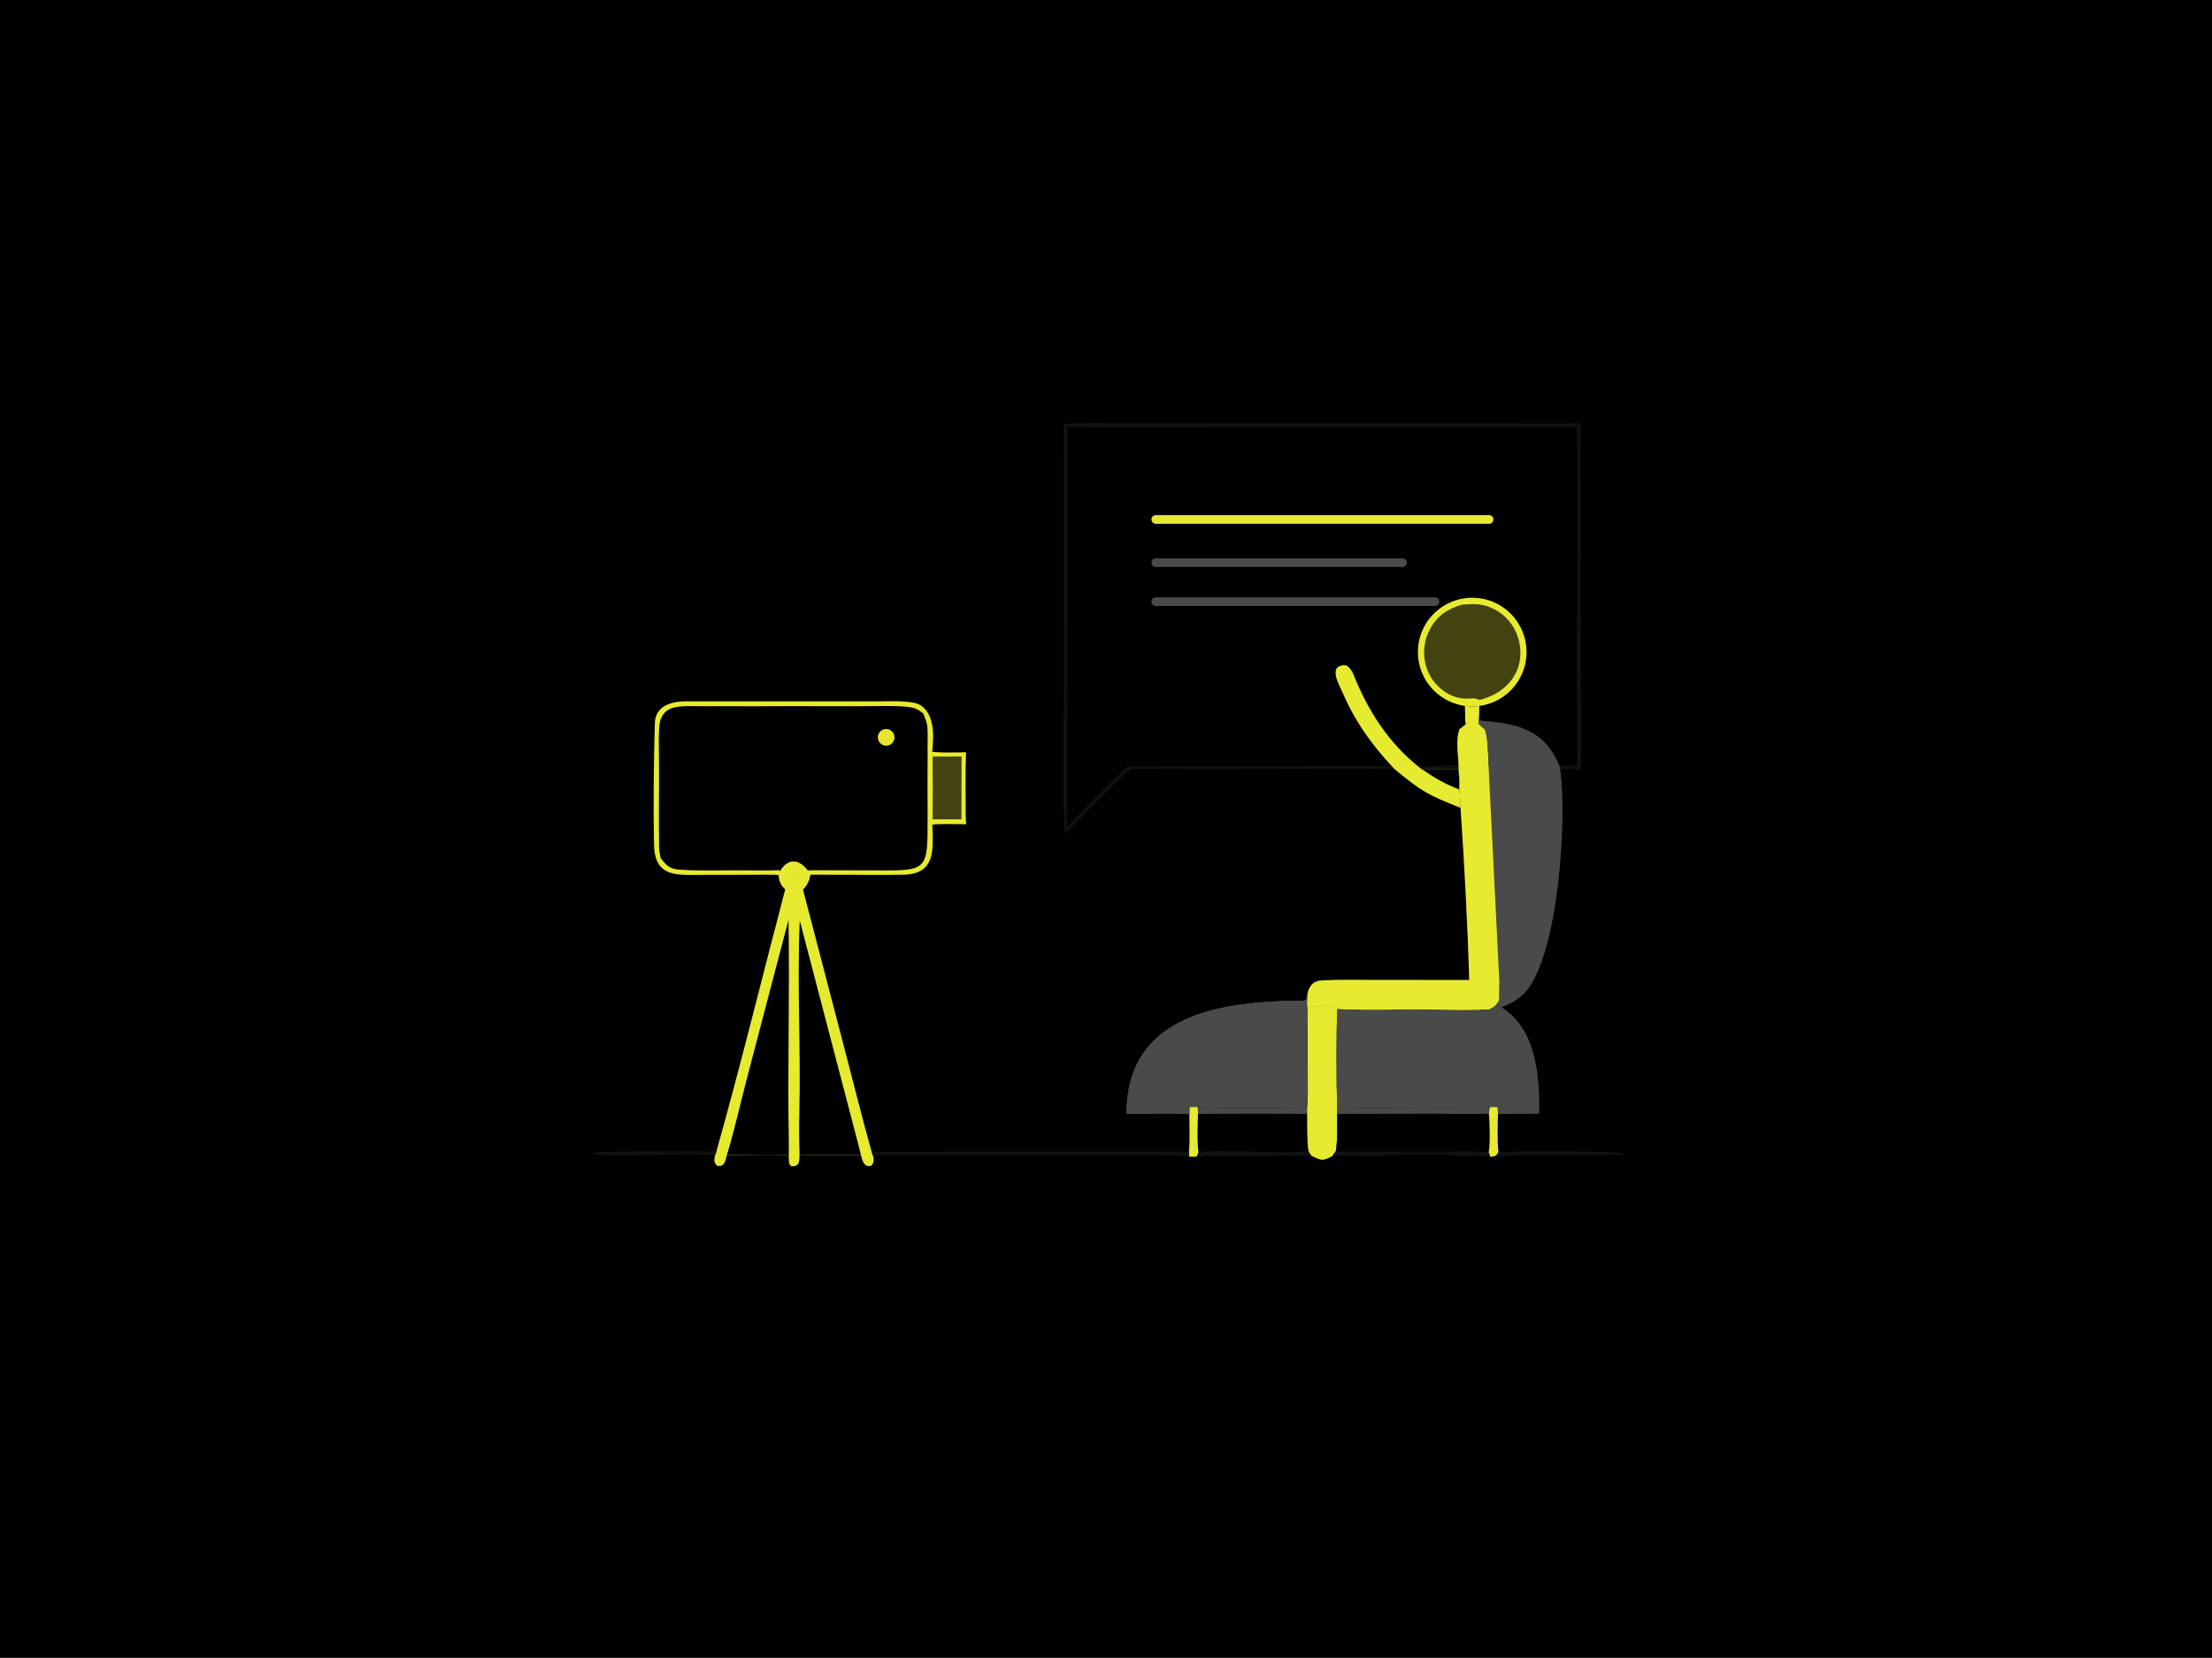
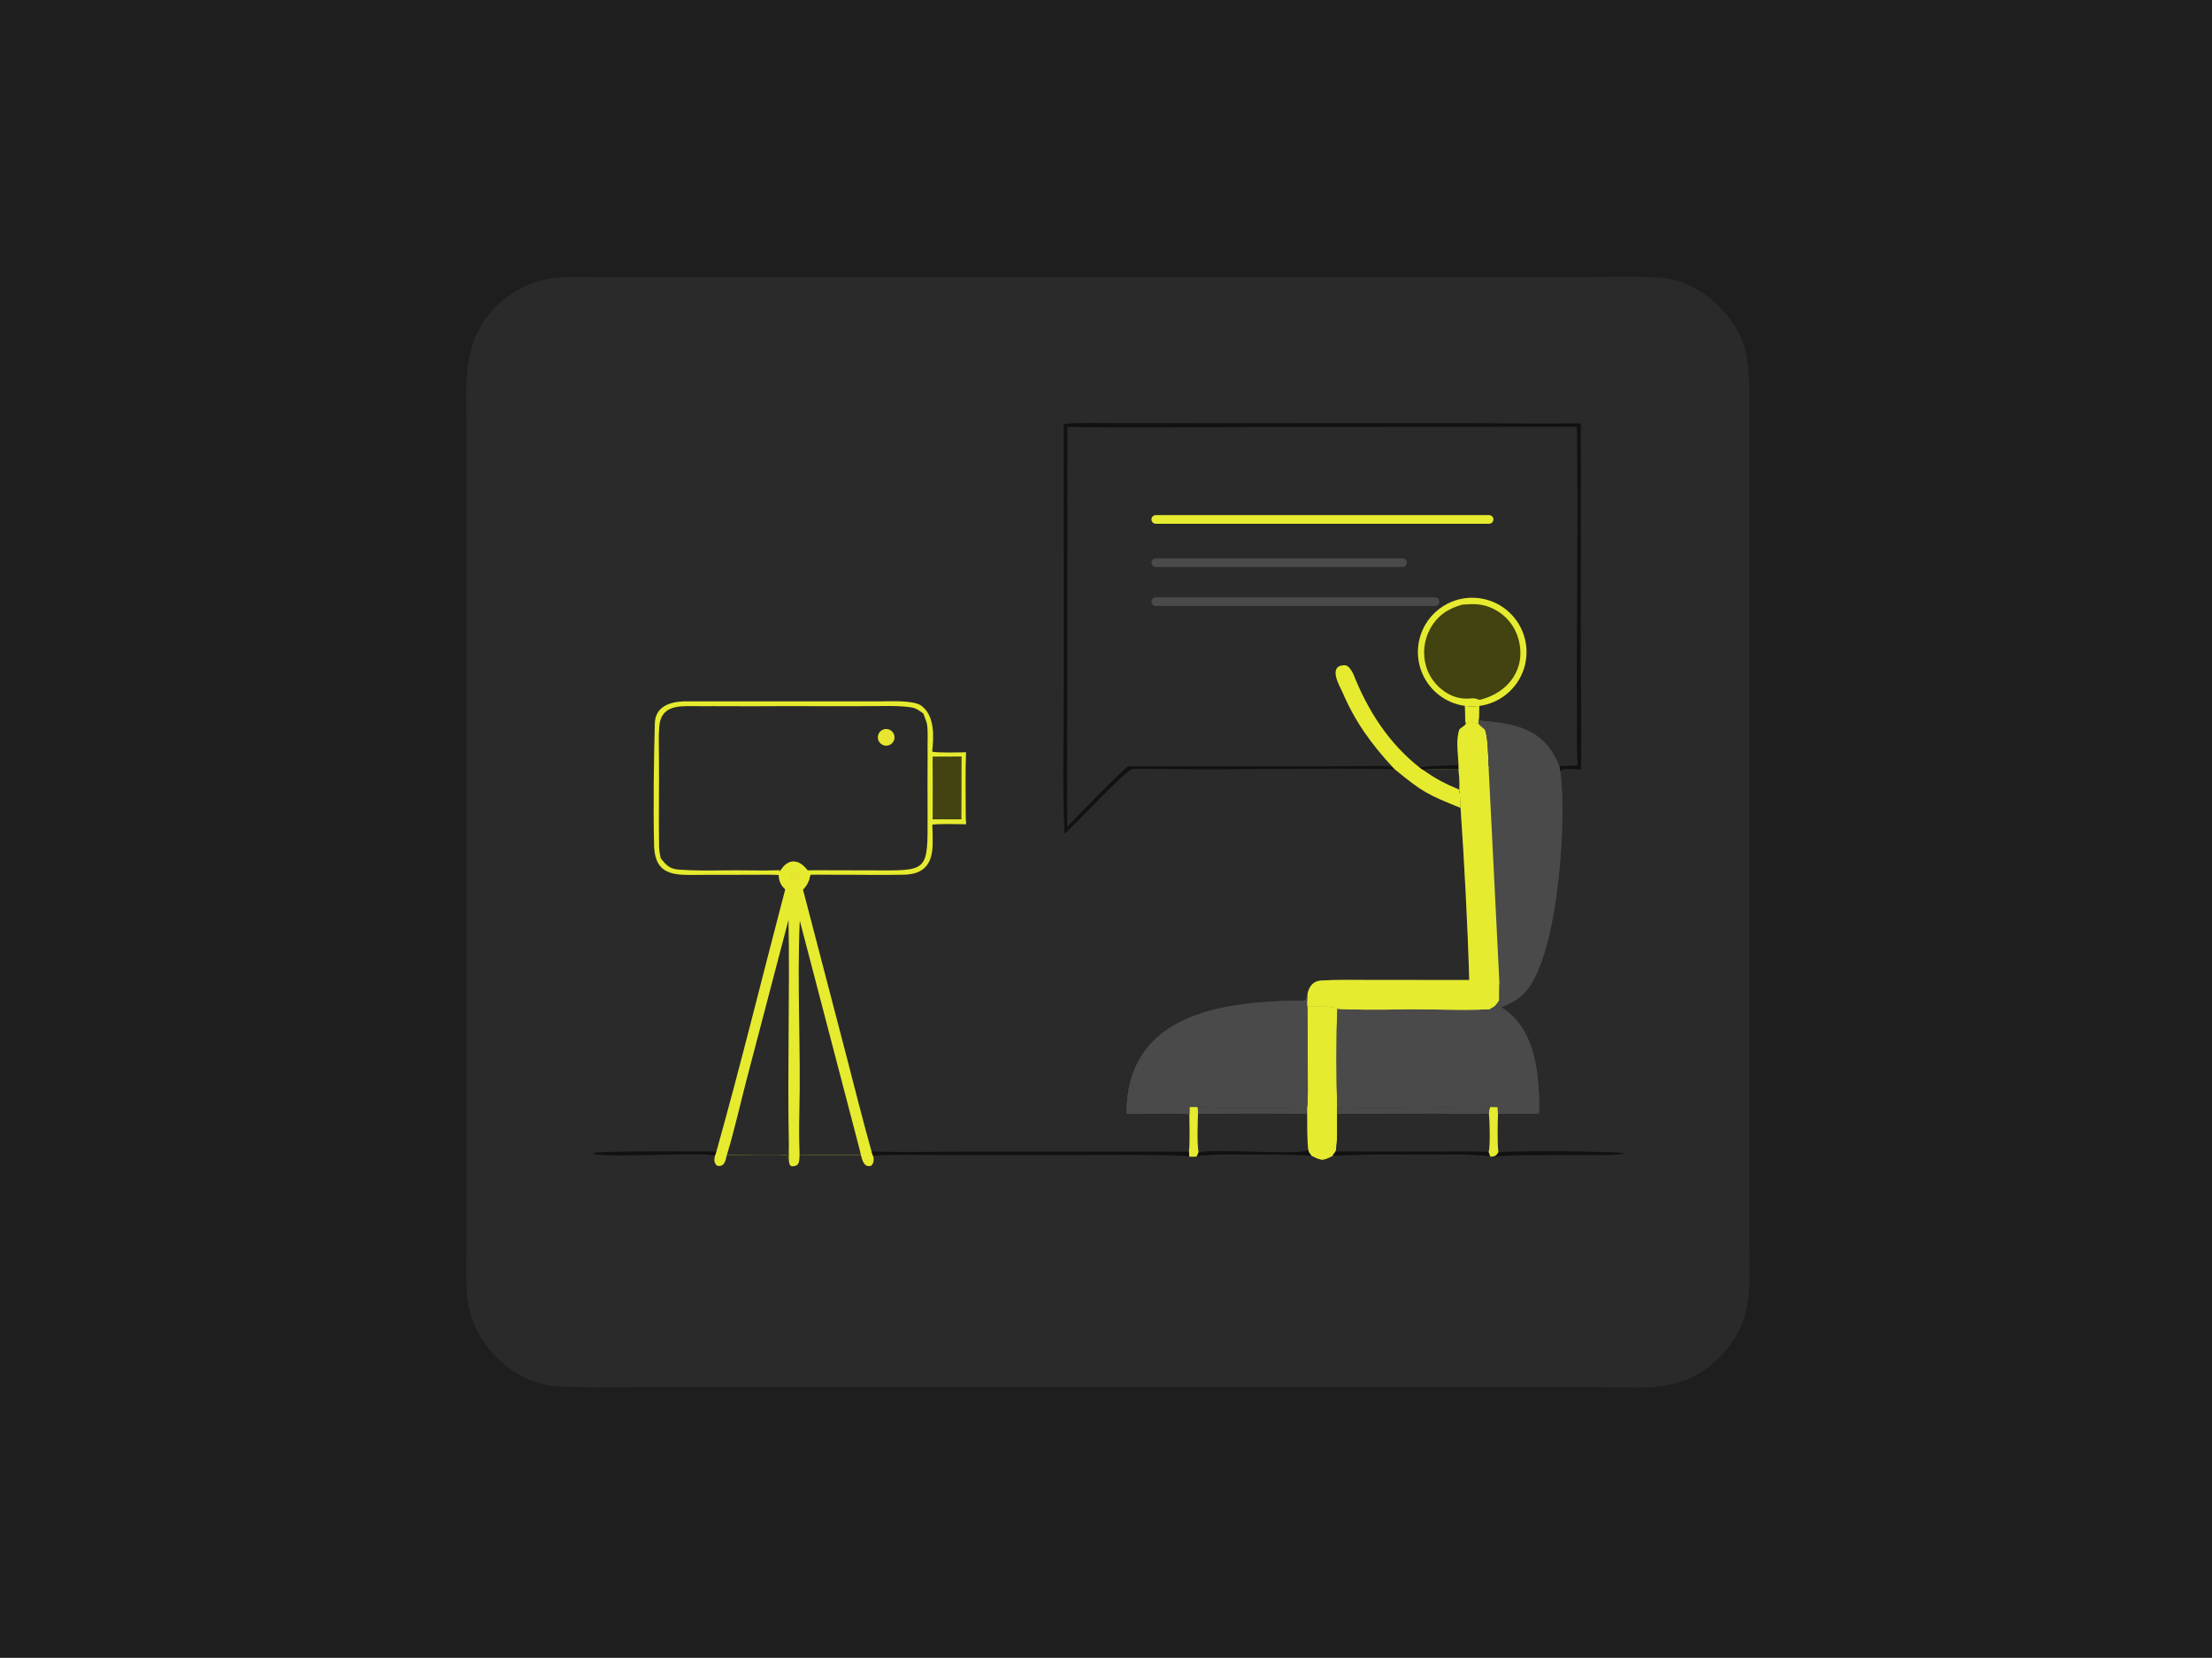
<svg xmlns="http://www.w3.org/2000/svg" width="511" height="383" viewBox="0 0 511 383" fill="none">
  <g clip-path="url(#clip0_22_93)">
-     <path d="M511 0H0V383H511V0Z" fill="black" />
-     <path d="M128.954 64.086C130.399 63.89 136.128 64.002 137.878 64.005L157.1 64.034L221.407 64.016L330.34 64.016L364.968 64.016C370.863 64.014 377.276 63.827 383.086 64.09C392.471 64.514 401.97 73.175 403.503 82.39C404.322 87.33 404.131 92.52 404.124 97.475V117.306L404.121 185.19L404.124 262.725V286.825C404.124 295.886 405.265 304.06 399.036 311.575C394.555 316.979 389.866 319.544 382.9 320.312C380.739 320.793 372.616 320.479 370.037 320.477L345.306 320.455L265.105 320.457H173.554L144.923 320.479C139.732 320.481 134.534 320.576 129.354 320.341C118.434 319.846 108.914 310.374 107.939 299.577C107.587 295.688 107.752 291.272 107.761 287.339L107.779 267.066L107.779 199.174L107.774 123.057L107.768 98.951C107.769 89.518 106.62 80.362 112.993 72.561C116.969 67.719 122.716 64.667 128.954 64.086Z" fill="black" />
-     <path d="M245.741 97.938C249.555 97.591 254.941 97.755 258.854 97.76L280.963 97.766L338.645 97.761C347.368 97.76 356.509 97.942 365.181 97.792L365.195 152.629C365.198 160.86 365.362 169.62 365.241 177.81C363.75 177.719 362.181 177.534 360.726 177.775L360.448 178.258C360.366 178.117 360.25 177.21 360.209 176.968C356.639 168.179 350.067 167.211 341.581 166.442L341.567 167.2C340.204 166.871 339.976 166.897 338.657 167.247L338.529 167.437L337.165 168.453C336.259 170.945 336.849 174.013 336.945 176.724L336.955 177.722C337.078 179.338 337.238 180.82 337.122 182.44C337.148 182.768 337.127 183.075 337.252 183.338C337.325 184.447 337.414 185.533 337.41 186.644C329.777 183.578 328.558 182.968 322.18 177.708C304.671 177.383 287.025 177.882 269.501 177.664C266.881 177.631 264.053 177.583 261.443 177.68C258.854 179.188 249.087 189.745 245.923 192.634C245.394 182.321 245.755 169.083 245.759 158.617L245.741 97.938Z" fill="black" />
+     <path d="M511 0H0V383H511V0Z" fill="#1e1e1e" />
+     <path d="M128.954 64.086C130.399 63.89 136.128 64.002 137.878 64.005L157.1 64.034L221.407 64.016L330.34 64.016L364.968 64.016C370.863 64.014 377.276 63.827 383.086 64.09C392.471 64.514 401.97 73.175 403.503 82.39C404.322 87.33 404.131 92.52 404.124 97.475V117.306L404.121 185.19L404.124 262.725V286.825C404.124 295.886 405.265 304.06 399.036 311.575C394.555 316.979 389.866 319.544 382.9 320.312C380.739 320.793 372.616 320.479 370.037 320.477L345.306 320.455L265.105 320.457H173.554L144.923 320.479C139.732 320.481 134.534 320.576 129.354 320.341C118.434 319.846 108.914 310.374 107.939 299.577C107.587 295.688 107.752 291.272 107.761 287.339L107.779 267.066L107.779 199.174L107.774 123.057L107.768 98.951C107.769 89.518 106.62 80.362 112.993 72.561C116.969 67.719 122.716 64.667 128.954 64.086Z" fill="#2a2a2a" />
+     <path d="M245.741 97.938C249.555 97.591 254.941 97.755 258.854 97.76L280.963 97.766L338.645 97.761C347.368 97.76 356.509 97.942 365.181 97.792L365.195 152.629C365.198 160.86 365.362 169.62 365.241 177.81C363.75 177.719 362.181 177.534 360.726 177.775L360.448 178.258C360.366 178.117 360.25 177.21 360.209 176.968C356.639 168.179 350.067 167.211 341.581 166.442L341.567 167.2C340.204 166.871 339.976 166.897 338.657 167.247L338.529 167.437L337.165 168.453C336.259 170.945 336.849 174.013 336.945 176.724L336.955 177.722C337.078 179.338 337.238 180.82 337.122 182.44C337.148 182.768 337.127 183.075 337.252 183.338C337.325 184.447 337.414 185.533 337.41 186.644C329.777 183.578 328.558 182.968 322.18 177.708C304.671 177.383 287.025 177.882 269.501 177.664C266.881 177.631 264.053 177.583 261.443 177.68C258.854 179.188 249.087 189.745 245.923 192.634C245.394 182.321 245.755 169.083 245.759 158.617L245.741 97.938Z" fill="#2a2a2a" />
    <path d="M335.333 139.035C339.841 137.183 345.014 138.109 348.6 141.409C352.185 144.71 353.536 149.788 352.066 154.434C350.594 159.08 346.565 162.454 341.734 163.088C340.624 163.233 339.503 163.23 338.396 163.078C333.569 162.417 329.562 159.021 328.116 154.368C326.671 149.715 328.049 144.646 331.65 141.365C332.733 140.38 333.978 139.591 335.333 139.035Z" fill="#E6EB2F" />
    <path d="M337.835 139.678C340.615 139.504 342.543 139.398 345.166 140.74C347.892 142.125 349.918 144.584 350.754 147.525C352.7 154.433 348.518 160.062 341.823 161.692C340.255 161.121 340.317 161.401 338.763 161.407C334.475 161.423 330.652 157.955 329.484 154.065C328.592 151.149 328.909 147.997 330.359 145.316C332.075 142.181 334.507 140.601 337.835 139.678Z" fill="#424311" />
    <path d="M245.741 97.938C249.555 97.591 254.941 97.755 258.854 97.76L280.963 97.766L338.645 97.761C347.368 97.76 356.509 97.942 365.181 97.792L365.195 152.629C365.198 160.86 365.362 169.62 365.241 177.81C363.75 177.719 362.181 177.534 360.726 177.775L360.448 178.258C360.366 178.117 360.25 177.21 360.209 176.968C361.725 176.959 362.931 176.942 364.451 176.822C364.195 172.969 364.34 169.114 364.313 165.256C364.163 143.068 364.627 120.78 364.277 98.602L291.905 98.636C277.03 98.636 261.38 98.904 246.568 98.611L246.533 191.052C250.034 187.373 256.759 180.439 260.517 177.064L302.329 177.032L314.344 176.999C316.348 176.992 319.826 176.846 321.68 177.182L322.18 177.708C304.671 177.383 287.025 177.882 269.501 177.664C266.881 177.631 264.053 177.583 261.443 177.68C258.854 179.188 249.087 189.745 245.923 192.634C245.394 182.321 245.755 169.083 245.759 158.617L245.741 97.938Z" fill="#111112" />
    <path d="M321.68 177.182C316.826 171.964 313.022 166.678 310.172 160.031C309.578 158.642 306.493 153.626 310.74 153.693C311.543 153.705 312.364 155.109 312.638 155.739C315.978 164.125 320.735 171.642 327.959 177.333L328.761 177.871C329.491 177.576 335.718 177.714 336.955 177.722C337.078 179.338 337.238 180.82 337.122 182.44C337.148 182.768 337.127 183.075 337.252 183.338C337.325 184.447 337.414 185.533 337.409 186.644C329.777 183.578 328.558 182.968 322.18 177.708L321.68 177.182Z" fill="#E6EB2F" />
-     <path d="M328.761 177.871C329.491 177.576 335.718 177.714 336.955 177.722C337.078 179.338 337.238 180.82 337.122 182.44C333.753 180.994 331.72 179.989 328.761 177.871Z" fill="black" />
+     <path d="M328.761 177.871C329.491 177.576 335.718 177.714 336.955 177.722C337.078 179.338 337.238 180.82 337.122 182.44C333.753 180.994 331.72 179.989 328.761 177.871Z" fill="#2a2a2a" />
    <path d="M338.396 163.078C339.502 163.23 340.624 163.234 341.733 163.088C341.724 163.689 341.758 166.056 341.581 166.442L341.567 167.2C340.203 166.871 339.976 166.897 338.657 167.247L338.478 166.539C338.507 165.405 338.437 164.216 338.396 163.078Z" fill="#E6EB2F" />
    <path d="M327.959 177.333C329.74 176.874 334.543 176.978 336.945 176.724L336.955 177.722C335.718 177.714 329.491 177.576 328.761 177.871L327.959 177.333Z" fill="#111112" />
    <path d="M341.581 166.442C350.067 167.211 356.639 168.179 360.209 176.968C360.25 177.21 360.366 178.117 360.448 178.258C361.935 189.354 360.04 219.373 352.84 228.597C351.15 230.762 349.207 231.69 346.8 232.73C354.88 237.622 355.685 248.699 355.54 257.25C352.359 257.34 349.188 257.24 346.062 257.323C345.966 259.394 345.876 264.245 346.154 266.234C345.569 267.16 345.461 267.143 344.284 267.225C341.692 266.37 312.449 266.831 307.9 266.971C305.652 268.192 305.295 268.148 303.03 267.003C298.039 266.734 292.627 266.841 287.593 266.814C284.637 266.797 279.184 266.672 276.501 267.153C275.756 267.295 275.488 267.228 274.727 267.191L274.662 266.055C274.923 263.728 274.782 259.834 274.758 257.395C271.662 257.066 263.65 257.32 260.256 257.342C260.215 235.681 279.614 231.705 297.655 231.248C298.875 231.217 300.608 231.49 301.73 230.975L302.073 229.471C302.489 227.758 303.402 226.634 305.239 226.523C308.966 226.298 312.737 226.39 316.473 226.392L339.413 226.409C339.065 214.087 338.265 198.949 337.41 186.644C337.414 185.533 337.325 184.447 337.252 183.338C337.127 183.075 337.148 182.768 337.122 182.44C337.238 180.82 337.078 179.338 336.955 177.722L336.945 176.724C336.849 174.013 336.259 170.945 337.165 168.453L338.529 167.437L338.657 167.247C339.976 166.898 340.204 166.871 341.567 167.2L341.581 166.442Z" fill="#4A4A4A" />
    <path d="M260.256 257.342C260.215 235.681 279.614 231.705 297.655 231.248C298.875 231.217 300.608 231.49 301.73 230.975L302.073 229.471L302.008 231.233L302.034 232.536C303.373 232.541 308.183 232.326 308.959 233.034C308.654 238.823 308.695 249.927 308.918 255.853L308.886 256.015L308.855 257.18L308.901 257.335C308.898 259.645 309.017 263.907 308.587 266.026L308.183 266.527L307.9 266.971C305.652 268.192 305.295 268.148 303.03 267.003C298.039 266.734 292.627 266.841 287.593 266.814C284.637 266.797 279.184 266.672 276.501 267.153C275.756 267.295 275.488 267.228 274.727 267.191L274.662 266.055C274.923 263.728 274.782 259.834 274.758 257.395C271.662 257.066 263.65 257.32 260.256 257.342Z" fill="#4A4A4A" />
-     <path d="M274.816 255.822C275.37 255.81 276.097 255.769 276.634 255.802C284.083 256.165 294.367 255.993 301.964 255.882L301.981 257.328C302 259.745 301.942 263.353 302.23 265.63L302.404 266.14L303.03 267.003C298.039 266.735 292.627 266.841 287.593 266.814C284.637 266.797 279.184 266.672 276.501 267.153C275.757 267.295 275.488 267.228 274.727 267.191L274.662 266.055C274.923 263.728 274.782 259.834 274.758 257.395L274.802 257.231L274.816 255.822Z" fill="black" />
+     <path d="M274.816 255.822C275.37 255.81 276.097 255.769 276.634 255.802C284.083 256.165 294.367 255.993 301.964 255.882L301.981 257.328C302 259.745 301.942 263.353 302.23 265.63L302.404 266.14L303.03 267.003C298.039 266.735 292.627 266.841 287.593 266.814C284.637 266.797 279.184 266.672 276.501 267.153C275.757 267.295 275.488 267.228 274.727 267.191L274.662 266.055C274.923 263.728 274.782 259.834 274.758 257.395L274.802 257.231L274.816 255.822Z" fill="#2a2a2a" />
    <path d="M276.634 255.802C284.083 256.165 294.367 255.993 301.964 255.882L301.981 257.328C293.572 257.282 285.163 257.284 276.755 257.335L276.726 257.17L276.634 255.802Z" fill="#4A4A4A" />
    <path d="M274.816 255.822C275.37 255.81 276.097 255.769 276.634 255.802L276.726 257.17L276.755 257.335C276.687 259.435 276.506 264.267 276.888 266.22L276.501 267.153C275.757 267.295 275.488 267.228 274.727 267.191L274.662 266.055C274.923 263.728 274.782 259.834 274.758 257.395L274.802 257.231L274.816 255.822Z" fill="#E6EB2F" />
    <path d="M274.816 255.822C275.37 255.81 276.097 255.769 276.634 255.802L276.726 257.17C275.914 257.383 275.626 257.306 274.802 257.231L274.816 255.822Z" fill="#E6EB2F" />
    <path d="M302.23 265.63L302.404 266.14L303.03 267.003C298.039 266.734 292.627 266.841 287.593 266.814C284.637 266.797 279.184 266.672 276.501 267.153L276.888 266.22C280.767 265.27 300.794 267.012 302.23 265.63Z" fill="#111112" />
    <path d="M302.034 232.536C303.373 232.541 308.183 232.326 308.959 233.034C308.654 238.823 308.695 249.927 308.918 255.853L308.886 256.015L308.855 257.18L308.901 257.335C308.898 259.645 309.017 263.907 308.587 266.026L308.183 266.527L307.9 266.971C305.652 268.192 305.295 268.148 303.03 267.003L302.404 266.14L302.23 265.63C301.942 263.353 302 259.745 301.981 257.327L301.964 255.882C302.189 254.705 302.112 249.883 302.109 248.488C302.119 243.171 302.095 237.854 302.034 232.536Z" fill="#E6EB2F" />
    <path d="M302.404 266.14C303.574 266.094 307.489 265.671 308.183 266.527L307.9 266.971C305.653 268.192 305.295 268.148 303.03 267.003L302.404 266.14Z" fill="#E6EB2F" />
    <path d="M260.256 257.342C260.215 235.681 279.614 231.705 297.655 231.248C298.875 231.217 300.608 231.49 301.73 230.975L302.073 229.471L302.008 231.233L302.034 232.536C302.095 237.854 302.119 243.171 302.109 248.488C302.112 249.883 302.189 254.705 301.964 255.882C301.737 254.084 301.848 249.583 301.848 247.577L301.846 232.519C285.105 232.244 262.753 235.023 261.624 255.904C264.827 255.916 271.884 256.141 274.816 255.822L274.802 257.231L274.758 257.395C271.662 257.066 263.65 257.32 260.256 257.342Z" fill="#4A4A4A" />
    <path d="M308.959 233.034C310.487 233.307 320.155 233.281 322.366 233.215C329.228 233.015 337.415 233.52 344.139 233.155C353.393 235.531 353.538 248.486 354.35 255.933C351.694 255.928 348.579 256.001 345.961 255.834L346.036 257.132L346.063 257.323C345.966 259.394 345.876 264.245 346.154 266.234C345.569 267.16 345.461 267.143 344.284 267.225C341.693 266.37 312.449 266.831 307.9 266.971L308.183 266.527L308.587 266.026C309.017 263.907 308.899 259.645 308.901 257.335L308.855 257.18L308.887 256.015L308.918 255.853C308.696 249.927 308.654 238.823 308.959 233.034Z" fill="#4A4A4A" />
-     <path d="M308.918 255.853C318.789 256.204 328.899 255.73 338.795 255.911C340.523 255.943 342.512 255.943 344.226 255.817C344.755 255.819 345.446 255.802 345.961 255.834L346.036 257.132L346.063 257.323C345.966 259.394 345.876 264.245 346.154 266.234C345.569 267.16 345.461 267.143 344.284 267.225C341.693 266.37 312.449 266.831 307.9 266.971L308.183 266.527L308.587 266.026C309.017 263.907 308.899 259.645 308.901 257.335L308.855 257.18L308.887 256.015L308.918 255.853Z" fill="black" />
+     <path d="M308.918 255.853C318.789 256.204 328.899 255.73 338.795 255.911C340.523 255.943 342.512 255.943 344.226 255.817C344.755 255.819 345.446 255.802 345.961 255.834L346.036 257.132L346.063 257.323C345.966 259.394 345.876 264.245 346.154 266.234C345.569 267.16 345.461 267.143 344.284 267.225C341.693 266.37 312.449 266.831 307.9 266.971L308.183 266.527L308.587 266.026C309.017 263.907 308.899 259.645 308.901 257.335L308.855 257.18L308.887 256.015L308.918 255.853Z" fill="#2a2a2a" />
    <path d="M308.918 255.853C318.789 256.204 328.899 255.73 338.794 255.911C340.523 255.943 342.512 255.943 344.225 255.817L344.078 256.595L343.945 257.279C340.46 257.453 335.638 257.301 332.07 257.299L308.901 257.335L308.855 257.18L308.886 256.015L308.918 255.853Z" fill="#4A4A4A" />
    <path d="M308.587 266.026L333.001 266.029C334.686 266.026 342.65 265.922 343.902 266.162L344.284 267.225C341.693 266.369 312.449 266.831 307.9 266.971L308.183 266.527L308.587 266.026Z" fill="#111112" />
    <path d="M344.226 255.817C344.755 255.819 345.446 255.802 345.961 255.834L346.036 257.132L346.063 257.323C345.966 259.394 345.877 264.245 346.154 266.234C345.57 267.16 345.461 267.143 344.284 267.225L343.902 266.162C344.291 264.866 344.148 258.787 343.945 257.279L344.078 256.595L344.226 255.817Z" fill="#E6EB2F" />
    <path d="M344.226 255.817C344.755 255.819 345.446 255.802 345.961 255.834L346.036 257.132C344.902 257.444 344.62 257.68 344.078 256.595L344.226 255.817Z" fill="#E6EB2F" />
    <path d="M338.657 167.248C339.977 166.898 340.204 166.871 341.567 167.2L341.785 167.461L343.07 168.576C343.781 170.623 343.783 174.666 343.897 176.974L343.909 177.684L346.379 227.006L346.338 231.108C345.55 232.285 345.417 232.483 344.139 233.155C337.415 233.52 329.228 233.015 322.366 233.215C320.155 233.281 310.487 233.307 308.959 233.034C308.183 232.326 303.373 232.541 302.034 232.536L302.008 231.233L302.073 229.472C302.489 227.758 303.402 226.634 305.239 226.523C308.966 226.298 312.737 226.39 316.474 226.392L339.413 226.409C339.065 214.087 338.265 198.95 337.41 186.645C337.415 185.533 337.325 184.447 337.253 183.338C337.127 183.075 337.149 182.768 337.122 182.44C337.238 180.82 337.079 179.338 336.955 177.722L336.946 176.724C336.849 174.013 336.259 170.945 337.166 168.453L338.529 167.437L338.657 167.248Z" fill="#E6EB2F" />
    <path d="M302.008 231.233L332.469 231.265C336.264 231.265 340.02 231.26 343.812 231.395C344.736 231.429 344.603 230.663 346.338 231.108C345.55 232.285 345.417 232.483 344.139 233.155C337.415 233.52 329.228 233.015 322.366 233.215C320.155 233.281 310.487 233.307 308.959 233.034C308.183 232.326 303.373 232.541 302.034 232.536L302.008 231.233Z" fill="#E6EB2F" />
    <path d="M337.252 183.338L337.429 182.691C339.176 182.129 342.891 184.35 341.995 186.559C340.511 187.576 339.039 187.053 337.41 186.644C337.414 185.533 337.325 184.447 337.252 183.338Z" fill="#E6EB2F" />
    <path d="M338.657 167.248C339.976 166.898 340.204 166.871 341.567 167.2L341.784 167.461L341.596 168.46C341.61 169.965 341.816 171.081 340.264 171.822C338.292 171.512 338.582 170.057 338.596 168.459L338.529 167.437L338.657 167.248Z" fill="#E6EB2F" />
    <path d="M338.657 167.248C339.976 166.898 340.204 166.871 341.567 167.2L341.784 167.461L341.596 168.46L338.596 168.459L338.529 167.437L338.657 167.248Z" fill="#E6EB2F" />
    <path d="M341.581 166.442C350.068 167.211 356.639 168.179 360.209 176.968C360.25 177.21 360.366 178.117 360.449 178.258C361.935 189.354 360.04 219.373 352.84 228.596C351.15 230.762 349.207 231.69 346.8 232.73C354.88 237.622 355.685 248.699 355.54 257.25C352.359 257.34 349.188 257.24 346.063 257.323L346.036 257.132L345.961 255.834C348.579 256.001 351.694 255.928 354.35 255.933C353.538 248.486 353.393 235.531 344.139 233.155C345.417 232.483 345.55 232.285 346.338 231.108L346.379 227.006C346.686 228.587 346.618 229.382 346.529 230.941C350.379 229.063 352.054 227.562 353.698 223.509C357.874 213.207 358.423 201.463 358.834 190.481C358.967 186.93 359.325 180.69 358.107 177.575L357.874 176.678C356.54 177.319 345.545 177.164 343.897 176.974C343.783 174.666 343.781 170.623 343.07 168.576L341.784 167.461L341.567 167.2L341.581 166.442Z" fill="#4A4A4A" />
    <path d="M343.07 168.576C347.738 168.988 352.746 169.88 355.963 173.643C356.741 174.559 357.384 175.58 357.874 176.678C356.54 177.319 345.545 177.164 343.897 176.974C343.783 174.666 343.781 170.623 343.07 168.576Z" fill="#4A4A4A" />
    <path d="M168.151 266.053C172.648 265.951 177.171 266.195 181.7 266.029C182.215 265.456 182.09 265.188 182.236 264.271C182.224 265.601 182.182 266.988 182.263 268.308C182.125 267.66 182.059 267.491 181.817 266.87C179.843 266.64 170.294 266.848 167.911 266.846L168.151 266.053Z" fill="#111112" />
    <path d="M198.595 265.618L198.877 266.87C194.249 266.858 189.313 266.761 184.709 266.911L184.7 266.005C188.36 266.092 194.354 266.111 198.186 265.968C198.322 265.852 198.459 265.736 198.595 265.618Z" fill="#111112" />
    <path d="M158.021 162.037L192.372 162.033L203.209 162.033C205.557 162.033 211.022 161.72 212.804 163.02C215.958 165.29 215.74 170.117 215.346 173.651C216.647 173.975 221.631 173.821 223.174 173.793C222.989 178.208 223.102 182.685 223.088 187.106C223.085 188.161 223.098 189.387 223.2 190.427C221.525 190.402 216.943 190.286 215.377 190.522C215.466 192.004 215.472 193.466 215.455 194.946C215.402 199.509 213.574 201.98 208.791 202.083C203.164 202.202 197.508 202.058 191.876 202.09C190.691 202.094 186.473 202.008 185.531 202.199C185.558 201.991 185.727 201.399 185.787 201.163C186.493 201.004 189.42 201.049 190.296 201.051L201.153 201.079C214.466 201.133 214.306 201.595 214.287 188.543C214.261 183.631 214.263 178.718 214.292 173.806C214.214 171.743 214.45 169.398 214.16 167.354C214.091 166.862 213.497 165.419 213.295 164.834C212.263 164.08 211.592 163.566 210.274 163.384C207.291 162.972 203.668 163.139 200.629 163.142C194.637 163.169 188.646 163.166 182.655 163.132C176.73 163.175 170.806 163.178 164.882 163.144C163.371 163.142 161.711 163.165 160.213 163.14C156.383 163.076 152.662 163.141 152.291 167.918C152.105 170.319 152.236 172.785 152.229 175.204C152.287 182.031 152.145 188.867 152.258 195.692C152.272 196.5 152.464 197.457 152.628 198.251C153.897 199.877 154.682 200.746 156.832 200.905C160.102 201.144 163.8 201.135 167.088 201.079C171.329 201.006 175.915 201.197 180.107 201.045L180.277 202.199C178.915 202.015 175.405 202.096 173.885 202.099L162.168 202.118C156.518 202.126 151.401 202.804 151.105 195.49C150.897 186.347 151.022 176.27 151.274 167.095C151.377 163.328 154.608 162.13 158.021 162.037Z" fill="#E6EB2F" />
    <path d="M215.445 174.795C217.652 174.815 219.925 174.777 222.137 174.767L222.096 189.284L215.456 189.283C215.505 184.487 215.45 179.598 215.445 174.795Z" fill="#424311" />
    <path d="M204.152 168.504C204.827 168.297 205.561 168.476 206.065 168.97C206.569 169.463 206.763 170.193 206.571 170.872C206.378 171.551 205.83 172.071 205.142 172.227C204.131 172.455 203.12 171.844 202.854 170.842C202.588 169.84 203.161 168.808 204.152 168.504Z" fill="#E6E52F" />
    <path d="M179.857 201.91C182.004 197.763 184.982 198.362 187.203 202.062C187.125 202.367 186.906 203.133 186.872 203.402C186.409 204.538 186.326 204.598 185.51 205.55L195.457 243.674C197.387 251.029 199.278 258.739 201.341 266.031C201.426 266.28 201.653 267.029 201.78 267.201C201.875 268.175 201.89 268.542 201.312 269.296C199.605 269.843 199.224 268.105 198.877 266.87C194.249 266.858 189.313 266.761 184.709 266.911C184.625 268.376 184.724 269.516 182.801 269.451C182.239 268.813 182.425 269.176 182.263 268.308C182.125 267.66 182.059 267.491 181.817 266.87C179.843 266.64 170.294 266.848 167.911 266.846C167.588 268.173 167.362 269.739 165.597 269.296C164.844 268.409 165.016 268.078 165.144 267.003L165.497 266.026C171.056 246.253 176.154 225.401 181.402 205.458C180.591 204.612 180.506 204.492 180.077 203.402L179.857 201.91Z" fill="#E6EB2F" />
-     <path d="M182.153 212.514C182.474 229.658 181.883 247.147 182.236 264.272C182.224 265.601 182.182 266.988 182.263 268.308C182.125 267.66 182.059 267.491 181.817 266.87C179.843 266.64 170.294 266.848 167.911 266.846L168.151 266.053C169.662 261.067 171.149 254.492 172.497 249.337L182.153 212.514Z" fill="black" />
-     <path d="M184.7 266.005C184.589 263.206 184.589 260.01 184.659 257.219C185.031 242.533 184.11 227.308 184.756 212.673L198.595 265.618L198.877 266.87C194.249 266.858 189.313 266.761 184.709 266.911L184.7 266.005Z" fill="black" />
+     <path d="M182.153 212.514C182.474 229.658 181.883 247.147 182.236 264.272C182.224 265.601 182.182 266.988 182.263 268.308C182.125 267.66 182.059 267.491 181.817 266.87C179.843 266.64 170.294 266.848 167.911 266.846L168.151 266.053C169.662 261.067 171.149 254.492 172.497 249.337L182.153 212.514Z" fill="#2a2a2a" />
+     <path d="M184.7 266.005C184.589 263.206 184.589 260.01 184.659 257.219C185.031 242.533 184.11 227.308 184.756 212.673L198.595 265.618L198.877 266.87C194.249 266.858 189.313 266.761 184.709 266.911L184.7 266.005Z" fill="#2a2a2a" />
    <path d="M179.857 201.91C182.004 197.763 184.982 198.362 187.203 202.062C187.125 202.367 186.906 203.133 186.872 203.402C185.885 203.539 185.743 203.37 185.25 203.938C185.326 204.431 185.398 204.857 185.335 205.354L184.944 205.608L184.808 203.447C184.137 203.445 183.466 203.426 182.796 203.389C182.118 202.817 182.329 203.07 182.149 201.983L181.888 201.992C181.16 201.881 180.592 201.913 179.857 201.91Z" fill="#E6EB2F" />
    <path d="M182.149 201.983C183.213 201.381 182.77 201.456 183.93 201.473C184.757 202.009 184.435 201.661 184.881 202.597L184.808 203.447C184.137 203.445 183.466 203.426 182.795 203.389C182.118 202.817 182.329 203.07 182.149 201.983Z" fill="#E6E52F" />
    <path d="M179.857 201.91C180.592 201.913 181.16 201.881 181.888 201.992L182.149 201.983C182.329 203.07 182.118 202.817 182.796 203.39C183.466 203.426 184.137 203.445 184.808 203.448L184.944 205.608L184.68 205.761C184.669 207.849 184.709 210.169 184.585 212.236C184.257 210.841 183.927 209.152 183.406 207.844L182.197 207.049C181.845 205.765 182.298 206.203 181.402 205.458C180.591 204.613 180.506 204.492 180.077 203.402L179.857 201.91Z" fill="#E6EB2F" />
    <path d="M182.149 201.983C182.329 203.07 182.118 202.817 182.796 203.389C183.466 203.426 184.137 203.445 184.808 203.447L184.944 205.608L184.68 205.761C183.165 206.147 184.519 206.121 183.272 206.498C182.188 205.777 181.936 203.232 181.888 201.992L182.149 201.983Z" fill="#E6EB2F" />
    <path d="M182.197 207.049L183.406 207.844L182.171 211.789L182.197 207.049Z" fill="#E6EB2F" />
    <path d="M274.662 266.055L274.727 267.191C272.8 266.65 251.521 266.843 247.942 266.843L218.572 266.846C213.341 266.848 207.116 266.689 201.961 266.945L201.78 267.201C201.653 267.029 201.426 266.28 201.341 266.031C209.043 266.232 217.623 266.041 225.435 266.041L274.662 266.055Z" fill="#111112" />
    <path d="M346.154 266.234C348.364 265.782 372.365 265.937 374.96 266.406L375.154 266.553C372.642 266.95 368.686 266.841 366.017 266.843L351.177 266.867C350.014 266.88 344.678 267.259 344.284 267.225C345.461 267.143 345.57 267.16 346.154 266.234Z" fill="#111112" />
    <path d="M165.497 266.026L165.144 267.003C161.787 266 137.917 267.793 136.741 266.343L137.061 266.432C137.958 265.797 162.734 266.031 165.497 266.026Z" fill="#111112" />
    <line x1="267" y1="120" x2="344" y2="120" stroke="#E6EB2F" stroke-width="2" stroke-linecap="round" />
    <path d="M267 130H324" stroke="#4A4A4A" stroke-width="2" stroke-linecap="round" />
    <path d="M267 139H331.5" stroke="#4A4A4A" stroke-width="2" stroke-linecap="round" />
  </g>
  <defs>
    <clipPath id="clip0_22_93">
      <rect width="511" height="383" fill="white" />
    </clipPath>
  </defs>
</svg>
